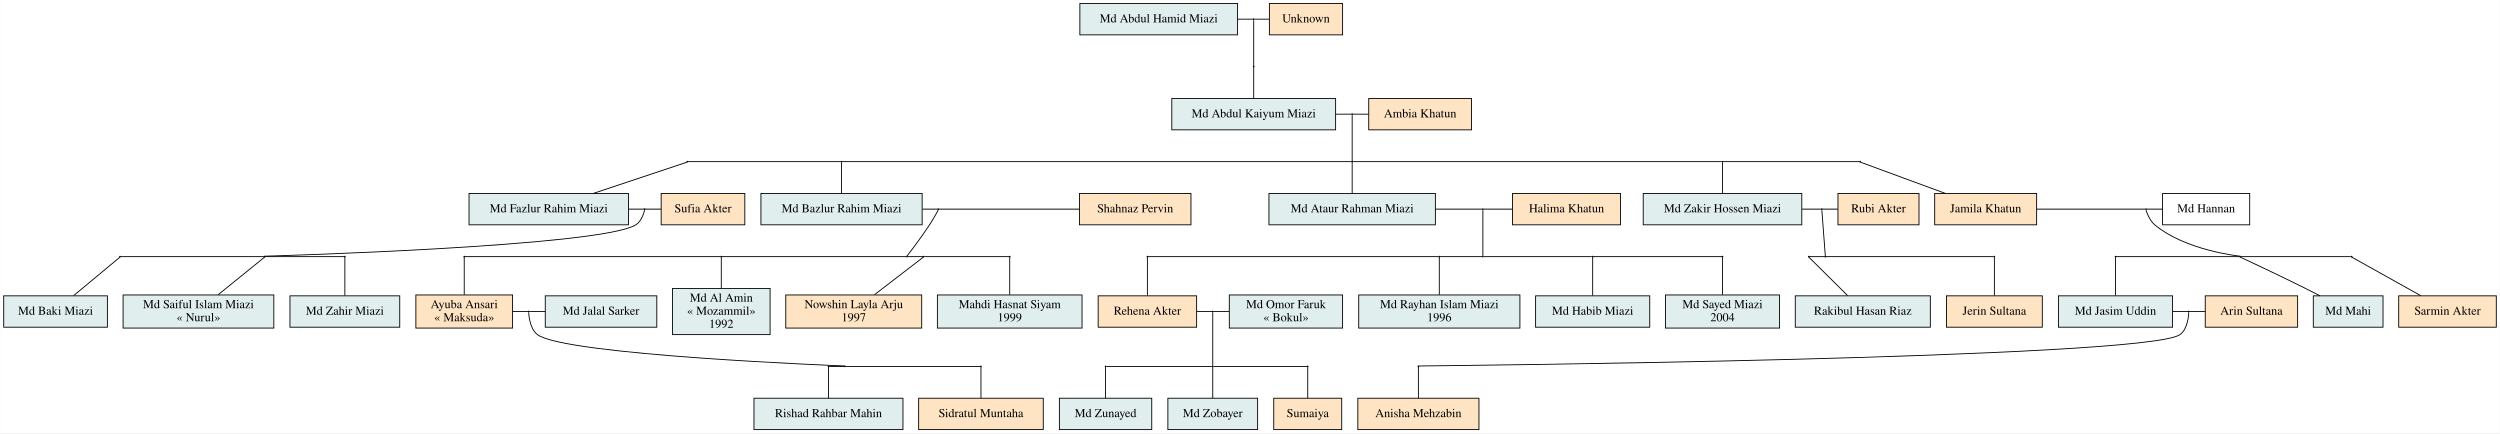
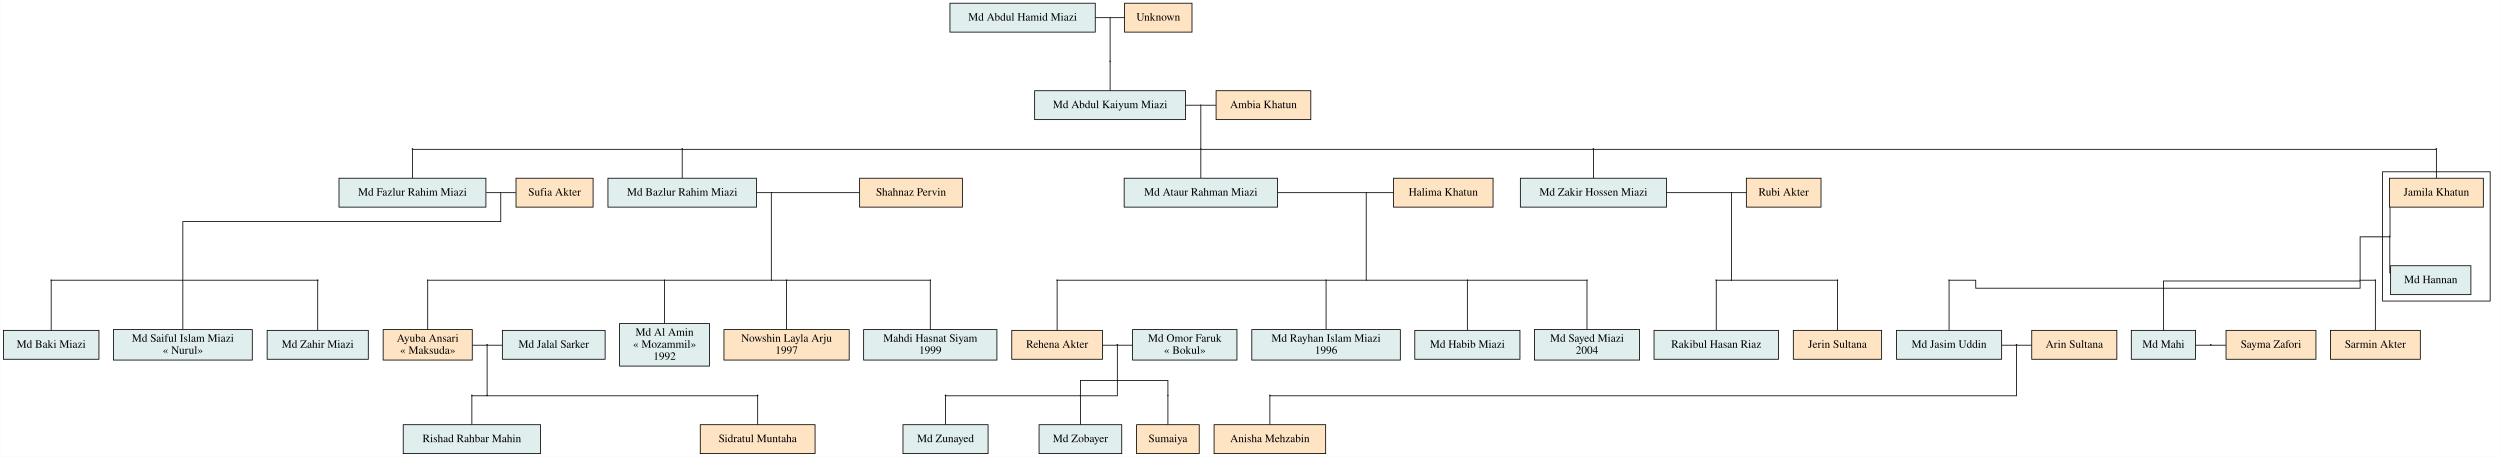
- <svg xmlns="http://www.w3.org/2000/svg" width="2869pt" height="497pt" viewBox="0.00 0.00 2868.50 497.00">
-   <g id="graph0" class="graph" transform="scale(1 1) rotate(0) translate(4 493)">
-     <polygon fill="white" stroke="transparent" points="-4,4 -4,-493 2864.5,-493 2864.5,4 -4,4" />
+ <svg xmlns="http://www.w3.org/2000/svg" width="3114pt" height="569pt" viewBox="0.00 0.00 3113.50 569.00">
+   <g id="graph0" class="graph" transform="scale(1 1) rotate(0) translate(4 565)">
+     <polygon fill="white" stroke="transparent" points="-4,4 -4,-565 3109.5,-565 3109.5,4 -4,4" />
+     <g id="clust6" class="cluster">
+       <polygon fill="none" stroke="black" points="2963.5,-190 2963.5,-351 3097.5,-351 3097.5,-190 2963.5,-190" />
+     </g>
    <g id="node1" class="node">
-       <polygon fill="#e0eeee" stroke="black" points="1416,-489 1235,-489 1235,-453 1416,-453 1416,-489" />
-       <text text-anchor="middle" x="1325.5" y="-467.3" font-family="Times,serif" font-size="14.00">Md Abdul Hamid Miazi</text>
+       <polygon fill="#e0eeee" stroke="black" points="1360,-561 1179,-561 1179,-525 1360,-525 1360,-561" />
+       <text text-anchor="middle" x="1269.5" y="-539.3" font-family="Times,serif" font-size="14.00">Md Abdul Hamid Miazi</text>
    </g>
    <g id="node40" class="node">
-       <ellipse fill="none" stroke="black" cx="1434.5" cy="-471" rx="0.5" ry="0.5" />
+       <ellipse fill="none" stroke="black" cx="1378.5" cy="-543" rx="0.5" ry="0.5" />
    </g>
    <g id="edge1" class="edge">
-       <path fill="none" stroke="black" d="M1416.19,-471C1422.1,-471 1428.02,-471 1433.93,-471" />
+       <path fill="none" stroke="black" d="M1360.01,-543C1368.97,-543 1375.58,-543 1377.74,-543" />
    </g>
    <g id="node2" class="node">
-       <polygon fill="bisque" stroke="black" points="1536.5,-489 1452.5,-489 1452.5,-453 1536.5,-453 1536.5,-489" />
-       <text text-anchor="middle" x="1494.5" y="-467.3" font-family="Times,serif" font-size="14.00">Unknown</text>
+       <polygon fill="bisque" stroke="black" points="1480.5,-561 1396.5,-561 1396.5,-525 1480.5,-525 1480.5,-561" />
+       <text text-anchor="middle" x="1438.5" y="-539.3" font-family="Times,serif" font-size="14.00">Unknown</text>
    </g>
    <g id="node3" class="node">
-       <polygon fill="#e0eeee" stroke="black" points="1528.5,-380 1340.5,-380 1340.5,-344 1528.5,-344 1528.5,-380" />
-       <text text-anchor="middle" x="1434.5" y="-358.3" font-family="Times,serif" font-size="14.00">Md Abdul Kaiyum Miazi</text>
+       <polygon fill="#e0eeee" stroke="black" points="1472.5,-452 1284.5,-452 1284.5,-416 1472.5,-416 1472.5,-452" />
+       <text text-anchor="middle" x="1378.5" y="-430.3" font-family="Times,serif" font-size="14.00">Md Abdul Kaiyum Miazi</text>
    </g>
    <g id="node42" class="node">
-       <ellipse fill="none" stroke="black" cx="1547.5" cy="-362" rx="0.5" ry="0.5" />
+       <ellipse fill="none" stroke="black" cx="1491.5" cy="-434" rx="0.5" ry="0.5" />
    </g>
    <g id="edge5" class="edge">
-       <path fill="none" stroke="black" d="M1528.52,-362C1534.65,-362 1540.78,-362 1546.91,-362" />
+       <path fill="none" stroke="black" d="M1472.59,-434C1481.76,-434 1488.51,-434 1490.72,-434" />
    </g>
    <g id="node4" class="node">
-       <polygon fill="bisque" stroke="black" points="1684.5,-380 1566.5,-380 1566.5,-344 1684.5,-344 1684.5,-380" />
-       <text text-anchor="middle" x="1625.5" y="-358.3" font-family="Times,serif" font-size="14.00">Ambia Khatun</text>
+       <polygon fill="bisque" stroke="black" points="1628.5,-452 1510.5,-452 1510.5,-416 1628.5,-416 1628.5,-452" />
+       <text text-anchor="middle" x="1569.5" y="-430.3" font-family="Times,serif" font-size="14.00">Ambia Khatun</text>
    </g>
    <g id="node5" class="node">
-       <polygon fill="#e0eeee" stroke="black" points="717,-271 534,-271 534,-235 717,-235 717,-271" />
-       <text text-anchor="middle" x="625.5" y="-249.3" font-family="Times,serif" font-size="14.00">Md Fazlur Rahim Miazi</text>
-     </g>
-     <g id="node48" class="node">
-       <ellipse fill="none" stroke="black" cx="735.5" cy="-253" rx="0.5" ry="0.5" />
+       <polygon fill="#e0eeee" stroke="black" points="601,-343 418,-343 418,-307 601,-307 601,-343" />
+       <text text-anchor="middle" x="509.5" y="-321.3" font-family="Times,serif" font-size="14.00">Md Fazlur Rahim Miazi</text>
+     </g>
+     <g id="node49" class="node">
+       <ellipse fill="none" stroke="black" cx="619.5" cy="-325" rx="0.5" ry="0.5" />
    </g>
    <g id="edge17" class="edge">
-       <path fill="none" stroke="black" d="M717.02,-253C722.99,-253 728.96,-253 734.92,-253" />
+       <path fill="none" stroke="black" d="M601.34,-325C610.15,-325 616.63,-325 618.75,-325" />
    </g>
    <g id="node6" class="node">
-       <polygon fill="#e0eeee" stroke="black" points="1054,-271 869,-271 869,-235 1054,-235 1054,-271" />
-       <text text-anchor="middle" x="961.5" y="-249.3" font-family="Times,serif" font-size="14.00">Md Bazlur Rahim Miazi</text>
-     </g>
-     <g id="node49" class="node">
-       <ellipse fill="none" stroke="black" cx="1072.5" cy="-253" rx="0.5" ry="0.5" />
+       <polygon fill="#e0eeee" stroke="black" points="938,-343 753,-343 753,-307 938,-307 938,-343" />
+       <text text-anchor="middle" x="845.5" y="-321.3" font-family="Times,serif" font-size="14.00">Md Bazlur Rahim Miazi</text>
+     </g>
+     <g id="node50" class="node">
+       <ellipse fill="none" stroke="black" cx="956.5" cy="-325" rx="0.5" ry="0.5" />
    </g>
    <g id="edge20" class="edge">
-       <path fill="none" stroke="black" d="M1054.29,-253C1060.17,-253 1066.05,-253 1071.93,-253" />
+       <path fill="none" stroke="black" d="M938.17,-325C947.07,-325 953.61,-325 955.75,-325" />
    </g>
    <g id="node7" class="node">
-       <polygon fill="#e0eeee" stroke="black" points="1643,-271 1452,-271 1452,-235 1643,-235 1643,-271" />
-       <text text-anchor="middle" x="1547.5" y="-249.3" font-family="Times,serif" font-size="14.00">Md Ataur Rahman Miazi</text>
-     </g>
-     <g id="node50" class="node">
-       <ellipse fill="none" stroke="black" cx="1697.5" cy="-253" rx="0.5" ry="0.5" />
+       <polygon fill="#e0eeee" stroke="black" points="1587,-343 1396,-343 1396,-307 1587,-307 1587,-343" />
+       <text text-anchor="middle" x="1491.5" y="-321.3" font-family="Times,serif" font-size="14.00">Md Ataur Rahman Miazi</text>
+     </g>
+     <g id="node51" class="node">
+       <ellipse fill="none" stroke="black" cx="1697.5" cy="-325" rx="0.5" ry="0.5" />
    </g>
    <g id="edge23" class="edge">
-       <path fill="none" stroke="black" d="M1643.01,-253C1660.89,-253 1678.77,-253 1696.65,-253" />
+       <path fill="none" stroke="black" d="M1587.26,-325C1637.7,-325 1690.46,-325 1696.85,-325" />
    </g>
    <g id="node8" class="node">
-       <polygon fill="#e0eeee" stroke="black" points="2063.5,-271 1881.5,-271 1881.5,-235 2063.5,-235 2063.5,-271" />
-       <text text-anchor="middle" x="1972.5" y="-249.3" font-family="Times,serif" font-size="14.00">Md Zakir Hossen Miazi</text>
-     </g>
-     <g id="node51" class="node">
-       <ellipse fill="none" stroke="black" cx="2086.5" cy="-253" rx="0.5" ry="0.5" />
+       <polygon fill="#e0eeee" stroke="black" points="2071.5,-343 1889.5,-343 1889.5,-307 2071.5,-307 2071.5,-343" />
+       <text text-anchor="middle" x="1980.5" y="-321.3" font-family="Times,serif" font-size="14.00">Md Zakir Hossen Miazi</text>
+     </g>
+     <g id="node52" class="node">
+       <ellipse fill="none" stroke="black" cx="2152.5" cy="-325" rx="0.5" ry="0.5" />
    </g>
    <g id="edge26" class="edge">
-       <path fill="none" stroke="black" d="M2063.79,-253C2071.12,-253 2078.46,-253 2085.79,-253" />
+       <path fill="none" stroke="black" d="M2071.54,-325C2109.57,-325 2146.29,-325 2151.79,-325" />
    </g>
    <g id="node9" class="node">
-       <polygon fill="bisque" stroke="black" points="2333,-271 2216,-271 2216,-235 2333,-235 2333,-271" />
-       <text text-anchor="middle" x="2274.5" y="-249.3" font-family="Times,serif" font-size="14.00">Jamila Khatun</text>
-     </g>
-     <g id="node52" class="node">
-       <ellipse fill="none" stroke="black" cx="2458.5" cy="-253" rx="0.5" ry="0.5" />
-     </g>
-     <g id="edge29" class="edge">
-       <path fill="none" stroke="black" d="M2333.08,-253C2374.56,-253 2416.04,-253 2457.52,-253" />
+       <polygon fill="bisque" stroke="black" points="734.5,-343 638.5,-343 638.5,-307 734.5,-307 734.5,-343" />
+       <text text-anchor="middle" x="686.5" y="-321.3" font-family="Times,serif" font-size="14.00">Sufia Akter</text>
    </g>
    <g id="node10" class="node">
-       <polygon fill="bisque" stroke="black" points="850.5,-271 754.5,-271 754.5,-235 850.5,-235 850.5,-271" />
-       <text text-anchor="middle" x="802.5" y="-249.3" font-family="Times,serif" font-size="14.00">Sufia Akter</text>
-     </g>
-     <g id="node11" class="node">
      <polygon fill="#e0eeee" stroke="black" points="119,-153.5 0,-153.5 0,-117.5 119,-117.5 119,-153.5" />
      <text text-anchor="middle" x="59.5" y="-131.8" font-family="Times,serif" font-size="14.00">Md Baki Miazi</text>
    </g>
-     <g id="node12" class="node">
+     <g id="node11" class="node">
      <polygon fill="#e0eeee" stroke="black" points="310,-154.5 137,-154.5 137,-116.5 310,-116.5 310,-154.5" />
      <text text-anchor="middle" x="223.5" y="-139.3" font-family="Times,serif" font-size="14.00">Md Saiful Islam Miazi</text>
      <text text-anchor="middle" x="223.5" y="-124.3" font-family="Times,serif" font-size="14.00">« Nurul»</text>
    </g>
-     <g id="node13" class="node">
+     <g id="node12" class="node">
      <polygon fill="#e0eeee" stroke="black" points="454.5,-153.5 328.5,-153.5 328.5,-117.5 454.5,-117.5 454.5,-153.5" />
      <text text-anchor="middle" x="391.5" y="-131.8" font-family="Times,serif" font-size="14.00">Md Zahir Miazi</text>
    </g>
-     <g id="node15" class="node">
+     <g id="node14" class="node">
      <polygon fill="bisque" stroke="black" points="584,-154.5 473,-154.5 473,-116.5 584,-116.5 584,-154.5" />
      <text text-anchor="middle" x="528.5" y="-139.3" font-family="Times,serif" font-size="14.00">Ayuba Ansari</text>
      <text text-anchor="middle" x="528.5" y="-124.3" font-family="Times,serif" font-size="14.00">« Maksuda»</text>
    </g>
-     <g id="node14" class="node">
-       <polygon fill="bisque" stroke="black" points="1362.5,-271 1234.5,-271 1234.5,-235 1362.5,-235 1362.5,-271" />
-       <text text-anchor="middle" x="1298.5" y="-249.3" font-family="Times,serif" font-size="14.00">Shahnaz Pervin</text>
-     </g>
-     <g id="node72" class="node">
+     <g id="node13" class="node">
+       <polygon fill="bisque" stroke="black" points="1194.5,-343 1066.5,-343 1066.5,-307 1194.5,-307 1194.5,-343" />
+       <text text-anchor="middle" x="1130.5" y="-321.3" font-family="Times,serif" font-size="14.00">Shahnaz Pervin</text>
+     </g>
+     <g id="node73" class="node">
      <ellipse fill="none" stroke="black" cx="602.5" cy="-135.5" rx="0.5" ry="0.5" />
    </g>
-     <g id="edge73" class="edge">
-       <path fill="none" stroke="black" d="M584,-135.5C589.97,-135.5 595.95,-135.5 601.92,-135.5" />
-     </g>
-     <g id="node16" class="node">
+     <g id="edge72" class="edge">
+       <path fill="none" stroke="black" d="M584.21,-135C594.06,-135 601.52,-135 602.41,-135" />
+     </g>
+     <g id="node15" class="node">
      <polygon fill="#e0eeee" stroke="black" points="879.5,-162 767.5,-162 767.5,-109 879.5,-109 879.5,-162" />
      <text text-anchor="middle" x="823.5" y="-146.8" font-family="Times,serif" font-size="14.00">Md Al Amin</text>
      <text text-anchor="middle" x="823.5" y="-131.8" font-family="Times,serif" font-size="14.00">« Mozammil»</text>
      <text text-anchor="middle" x="823.5" y="-116.8" font-family="Times,serif" font-size="14.00">1992</text>
    </g>
-     <g id="node17" class="node">
+     <g id="node16" class="node">
      <polygon fill="bisque" stroke="black" points="1053.5,-154.5 897.5,-154.5 897.5,-116.5 1053.5,-116.5 1053.5,-154.5" />
      <text text-anchor="middle" x="975.5" y="-139.3" font-family="Times,serif" font-size="14.00">Nowshin Layla Arju</text>
      <text text-anchor="middle" x="975.5" y="-124.3" font-family="Times,serif" font-size="14.00">1997</text>
    </g>
-     <g id="node18" class="node">
+     <g id="node17" class="node">
      <polygon fill="#e0eeee" stroke="black" points="1237.5,-154.5 1071.5,-154.5 1071.5,-116.5 1237.5,-116.5 1237.5,-154.5" />
      <text text-anchor="middle" x="1154.5" y="-139.3" font-family="Times,serif" font-size="14.00">Mahdi Hasnat Siyam</text>
      <text text-anchor="middle" x="1154.5" y="-124.3" font-family="Times,serif" font-size="14.00">1999</text>
    </g>
-     <g id="node23" class="node">
+     <g id="node22" class="node">
      <polygon fill="bisque" stroke="black" points="1369,-153.5 1256,-153.5 1256,-117.5 1369,-117.5 1369,-153.5" />
      <text text-anchor="middle" x="1312.5" y="-131.8" font-family="Times,serif" font-size="14.00">Rehena Akter</text>
    </g>
-     <g id="node19" class="node">
+     <g id="node18" class="node">
      <polygon fill="#e0eeee" stroke="black" points="749.5,-153.5 621.5,-153.5 621.5,-117.5 749.5,-117.5 749.5,-153.5" />
      <text text-anchor="middle" x="685.5" y="-131.8" font-family="Times,serif" font-size="14.00">Md Jalal Sarker</text>
    </g>
+     <g id="node19" class="node">
+       <polygon fill="#e0eeee" stroke="black" points="669,-36 498,-36 498,0 669,0 669,-36" />
+       <text text-anchor="middle" x="583.5" y="-14.3" font-family="Times,serif" font-size="14.00">Rishad Rahbar Mahin</text>
+     </g>
    <g id="node20" class="node">
-       <polygon fill="#e0eeee" stroke="black" points="1032,-36 861,-36 861,0 1032,0 1032,-36" />
-       <text text-anchor="middle" x="946.5" y="-14.3" font-family="Times,serif" font-size="14.00">Rishad Rahbar Mahin</text>
+       <polygon fill="bisque" stroke="black" points="1011,-36 868,-36 868,0 1011,0 1011,-36" />
+       <text text-anchor="middle" x="939.5" y="-14.3" font-family="Times,serif" font-size="14.00">Sidratul Muntaha</text>
+     </g>
+     <g id="node27" class="node">
+       <polygon fill="#e0eeee" stroke="black" points="1226.5,-36 1120.5,-36 1120.5,0 1226.5,0 1226.5,-36" />
+       <text text-anchor="middle" x="1173.5" y="-14.3" font-family="Times,serif" font-size="14.00">Md Zunayed</text>
    </g>
    <g id="node21" class="node">
-       <polygon fill="bisque" stroke="black" points="1193,-36 1050,-36 1050,0 1193,0 1193,-36" />
-       <text text-anchor="middle" x="1121.5" y="-14.3" font-family="Times,serif" font-size="14.00">Sidratul Muntaha</text>
-     </g>
-     <g id="node28" class="node">
-       <polygon fill="#e0eeee" stroke="black" points="1317.5,-36 1211.5,-36 1211.5,0 1317.5,0 1317.5,-36" />
-       <text text-anchor="middle" x="1264.5" y="-14.3" font-family="Times,serif" font-size="14.00">Md Zunayed</text>
-     </g>
-     <g id="node22" class="node">
-       <polygon fill="bisque" stroke="black" points="1855.5,-271 1731.5,-271 1731.5,-235 1855.5,-235 1855.5,-271" />
-       <text text-anchor="middle" x="1793.5" y="-249.3" font-family="Times,serif" font-size="14.00">Halima Khatun</text>
-     </g>
-     <g id="node73" class="node">
+       <polygon fill="bisque" stroke="black" points="1855.5,-343 1731.5,-343 1731.5,-307 1855.5,-307 1855.5,-343" />
+       <text text-anchor="middle" x="1793.5" y="-321.3" font-family="Times,serif" font-size="14.00">Halima Khatun</text>
+     </g>
+     <g id="node74" class="node">
      <ellipse fill="none" stroke="black" cx="1387.5" cy="-135.5" rx="0.5" ry="0.5" />
    </g>
-     <g id="edge79" class="edge">
-       <path fill="none" stroke="black" d="M1369.04,-135.5C1375,-135.5 1380.96,-135.5 1386.92,-135.5" />
-     </g>
-     <g id="node24" class="node">
+     <g id="edge78" class="edge">
+       <path fill="none" stroke="black" d="M1369.34,-135C1379.15,-135 1386.53,-135 1387.41,-135" />
+     </g>
+     <g id="node23" class="node">
      <polygon fill="#e0eeee" stroke="black" points="1740,-154.5 1555,-154.5 1555,-116.5 1740,-116.5 1740,-154.5" />
      <text text-anchor="middle" x="1647.5" y="-139.3" font-family="Times,serif" font-size="14.00">Md Rayhan Islam Miazi</text>
      <text text-anchor="middle" x="1647.5" y="-124.3" font-family="Times,serif" font-size="14.00">1996</text>
    </g>
-     <g id="node25" class="node">
+     <g id="node24" class="node">
      <polygon fill="#e0eeee" stroke="black" points="1889,-153.5 1758,-153.5 1758,-117.5 1889,-117.5 1889,-153.5" />
      <text text-anchor="middle" x="1823.5" y="-131.8" font-family="Times,serif" font-size="14.00">Md Habib Miazi</text>
    </g>
-     <g id="node26" class="node">
+     <g id="node25" class="node">
      <polygon fill="#e0eeee" stroke="black" points="2038,-154.5 1907,-154.5 1907,-116.5 2038,-116.5 2038,-154.5" />
      <text text-anchor="middle" x="1972.5" y="-139.3" font-family="Times,serif" font-size="14.00">Md Sayed Miazi</text>
      <text text-anchor="middle" x="1972.5" y="-124.3" font-family="Times,serif" font-size="14.00">2004</text>
    </g>
-     <g id="node32" class="node">
+     <g id="node31" class="node">
      <polygon fill="#e0eeee" stroke="black" points="2211,-153.5 2056,-153.5 2056,-117.5 2211,-117.5 2211,-153.5" />
      <text text-anchor="middle" x="2133.5" y="-131.8" font-family="Times,serif" font-size="14.00">Rakibul Hasan Riaz</text>
    </g>
-     <g id="node27" class="node">
+     <g id="node26" class="node">
      <polygon fill="#e0eeee" stroke="black" points="1536.5,-154.5 1406.5,-154.5 1406.5,-116.5 1536.5,-116.5 1536.5,-154.5" />
      <text text-anchor="middle" x="1471.5" y="-139.3" font-family="Times,serif" font-size="14.00">Md Omor Faruk</text>
      <text text-anchor="middle" x="1471.5" y="-124.3" font-family="Times,serif" font-size="14.00">« Bokul»</text>
    </g>
+     <g id="node28" class="node">
+       <polygon fill="#e0eeee" stroke="black" points="1393,-36 1290,-36 1290,0 1393,0 1393,-36" />
+       <text text-anchor="middle" x="1341.5" y="-14.3" font-family="Times,serif" font-size="14.00">Md Zobayer</text>
+     </g>
    <g id="node29" class="node">
-       <polygon fill="#e0eeee" stroke="black" points="1439,-36 1336,-36 1336,0 1439,0 1439,-36" />
-       <text text-anchor="middle" x="1387.5" y="-14.3" font-family="Times,serif" font-size="14.00">Md Zobayer</text>
+       <polygon fill="bisque" stroke="black" points="1489.5,-36 1411.5,-36 1411.5,0 1489.5,0 1489.5,-36" />
+       <text text-anchor="middle" x="1450.5" y="-14.3" font-family="Times,serif" font-size="14.00">Sumaiya</text>
+     </g>
+     <g id="node38" class="node">
+       <polygon fill="bisque" stroke="black" points="1647,-36 1508,-36 1508,0 1647,0 1647,-36" />
+       <text text-anchor="middle" x="1577.5" y="-14.3" font-family="Times,serif" font-size="14.00">Anisha Mehzabin</text>
    </g>
    <g id="node30" class="node">
-       <polygon fill="bisque" stroke="black" points="1535.5,-36 1457.5,-36 1457.5,0 1535.5,0 1535.5,-36" />
-       <text text-anchor="middle" x="1496.5" y="-14.3" font-family="Times,serif" font-size="14.00">Sumaiya</text>
-     </g>
-     <g id="node39" class="node">
-       <polygon fill="bisque" stroke="black" points="1693,-36 1554,-36 1554,0 1693,0 1693,-36" />
-       <text text-anchor="middle" x="1623.5" y="-14.3" font-family="Times,serif" font-size="14.00">Anisha Mehzabin</text>
-     </g>
-     <g id="node31" class="node">
-       <polygon fill="bisque" stroke="black" points="2198,-271 2105,-271 2105,-235 2198,-235 2198,-271" />
-       <text text-anchor="middle" x="2151.5" y="-249.3" font-family="Times,serif" font-size="14.00">Rubi Akter</text>
-     </g>
-     <g id="node33" class="node">
+       <polygon fill="bisque" stroke="black" points="2264,-343 2171,-343 2171,-307 2264,-307 2264,-343" />
+       <text text-anchor="middle" x="2217.5" y="-321.3" font-family="Times,serif" font-size="14.00">Rubi Akter</text>
+     </g>
+     <g id="node32" class="node">
      <polygon fill="bisque" stroke="black" points="2339.5,-153.5 2229.5,-153.5 2229.5,-117.5 2339.5,-117.5 2339.5,-153.5" />
      <text text-anchor="middle" x="2284.5" y="-131.8" font-family="Times,serif" font-size="14.00">Jerin Sultana</text>
    </g>
-     <g id="node35" class="node">
+     <g id="node34" class="node">
      <polygon fill="#e0eeee" stroke="black" points="2489,-153.5 2358,-153.5 2358,-117.5 2489,-117.5 2489,-153.5" />
      <text text-anchor="middle" x="2423.5" y="-131.8" font-family="Times,serif" font-size="14.00">Md Jasim Uddin</text>
    </g>
-     <g id="node34" class="node">
-       <polygon fill="white" stroke="black" points="2577.5,-271 2477.5,-271 2477.5,-235 2577.5,-235 2577.5,-271" />
-       <text text-anchor="middle" x="2527.5" y="-249.3" font-family="Times,serif" font-size="14.00">Md Hannan</text>
-     </g>
-     <g id="node74" class="node">
+     <g id="node33" class="node">
+       <polygon fill="#e0eeee" stroke="black" points="3073.5,-234 2973.5,-234 2973.5,-198 3073.5,-198 3073.5,-234" />
+       <text text-anchor="middle" x="3023.5" y="-212.3" font-family="Times,serif" font-size="14.00">Md Hannan</text>
+     </g>
+     <g id="node75" class="node">
      <ellipse fill="none" stroke="black" cx="2507.5" cy="-135.5" rx="0.5" ry="0.5" />
    </g>
-     <g id="edge87" class="edge">
-       <path fill="none" stroke="black" d="M2489.12,-135.5C2495.06,-135.5 2500.99,-135.5 2506.93,-135.5" />
-     </g>
-     <g id="node36" class="node">
+     <g id="edge86" class="edge">
+       <path fill="none" stroke="black" d="M2489.27,-135C2499.24,-135 2506.54,-135 2507.41,-135" />
+     </g>
+     <g id="node35" class="node">
      <polygon fill="#e0eeee" stroke="black" points="2730.5,-153.5 2650.5,-153.5 2650.5,-117.5 2730.5,-117.5 2730.5,-153.5" />
      <text text-anchor="middle" x="2690.5" y="-131.8" font-family="Times,serif" font-size="14.00">Md Mahi</text>
    </g>
+     <g id="node76" class="node">
+       <ellipse fill="none" stroke="black" cx="2749.5" cy="-135.5" rx="0.5" ry="0.5" />
+     </g>
+     <g id="edge89" class="edge">
+       <path fill="none" stroke="black" d="M2730.51,-135C2740.37,-135 2748.43,-135 2749.4,-135" />
+     </g>
+     <g id="node36" class="node">
+       <polygon fill="bisque" stroke="black" points="3010.5,-153.5 2898.5,-153.5 2898.5,-117.5 3010.5,-117.5 3010.5,-153.5" />
+       <text text-anchor="middle" x="2954.5" y="-131.8" font-family="Times,serif" font-size="14.00">Sarmin Akter</text>
+     </g>
    <g id="node37" class="node">
-       <polygon fill="bisque" stroke="black" points="2860.5,-153.5 2748.5,-153.5 2748.5,-117.5 2860.5,-117.5 2860.5,-153.5" />
-       <text text-anchor="middle" x="2804.5" y="-131.8" font-family="Times,serif" font-size="14.00">Sarmin Akter</text>
-     </g>
-     <g id="node38" class="node">
      <polygon fill="bisque" stroke="black" points="2632.5,-153.5 2526.5,-153.5 2526.5,-117.5 2632.5,-117.5 2632.5,-153.5" />
      <text text-anchor="middle" x="2579.5" y="-131.8" font-family="Times,serif" font-size="14.00">Arin Sultana</text>
    </g>
+     <g id="node39" class="node">
+       <polygon fill="bisque" stroke="black" points="2880.5,-153.5 2768.5,-153.5 2768.5,-117.5 2880.5,-117.5 2880.5,-153.5" />
+       <text text-anchor="middle" x="2824.5" y="-131.8" font-family="Times,serif" font-size="14.00">Sayma Zafori</text>
+     </g>
    <g id="edge2" class="edge">
-       <path fill="none" stroke="black" d="M1435.44,-471C1440.97,-471 1446.51,-471 1452.05,-471" />
+       <path fill="none" stroke="black" d="M1379.17,-543C1381.29,-543 1388.13,-543 1396.46,-543" />
    </g>
    <g id="node41" class="node">
-       <ellipse fill="none" stroke="black" cx="1434.5" cy="-416.5" rx="0.5" ry="0.5" />
+       <ellipse fill="none" stroke="black" cx="1378.5" cy="-488.5" rx="0.5" ry="0.5" />
    </g>
    <g id="edge3" class="edge">
-       <path fill="none" stroke="black" d="M1434.5,-469.85C1434.5,-466.84 1434.5,-420.06 1434.5,-417.14" />
+       <path fill="none" stroke="black" d="M1378.5,-542.39C1378.5,-536.77 1378.5,-494.32 1378.5,-489.04" />
    </g>
    <g id="edge4" class="edge">
-       <path fill="none" stroke="black" d="M1434.5,-415.85C1434.5,-413.95 1434.5,-394.74 1434.5,-380.02" />
+       <path fill="none" stroke="black" d="M1378.5,-487.89C1378.5,-484.38 1378.5,-466.48 1378.5,-452.26" />
    </g>
    <g id="edge6" class="edge">
-       <path fill="none" stroke="black" d="M1548.11,-362C1554.16,-362 1560.2,-362 1566.25,-362" />
+       <path fill="none" stroke="black" d="M1492.38,-434C1494.72,-434 1501.55,-434 1510.23,-434" />
    </g>
    <g id="node45" class="node">
-       <ellipse fill="none" stroke="black" cx="1547.5" cy="-307.5" rx="0.5" ry="0.5" />
+       <ellipse fill="none" stroke="black" cx="1491.5" cy="-379.5" rx="0.5" ry="0.5" />
    </g>
    <g id="edge11" class="edge">
-       <path fill="none" stroke="black" d="M1547.5,-360.85C1547.5,-357.84 1547.5,-311.06 1547.5,-308.14" />
+       <path fill="none" stroke="black" d="M1491.5,-433.39C1491.5,-427.77 1491.5,-385.32 1491.5,-380.04" />
    </g>
    <g id="node43" class="node">
-       <ellipse fill="none" stroke="black" cx="784.5" cy="-307.5" rx="0.5" ry="0.5" />
+       <ellipse fill="none" stroke="black" cx="509.5" cy="-379.5" rx="0.5" ry="0.5" />
    </g>
    <g id="edge12" class="edge">
-       <path fill="none" stroke="black" d="M784.38,-306.96C781.42,-305.97 721.97,-286.16 676.65,-271.05" />
+       <path fill="none" stroke="black" d="M509.5,-378.89C509.5,-375.38 509.5,-357.48 509.5,-343.26" />
    </g>
    <g id="node44" class="node">
-       <ellipse fill="none" stroke="black" cx="961.5" cy="-307.5" rx="0.5" ry="0.5" />
+       <ellipse fill="none" stroke="black" cx="845.5" cy="-379.5" rx="0.5" ry="0.5" />
    </g>
    <g id="edge7" class="edge">
-       <path fill="none" stroke="black" d="M785.19,-307.5C843.73,-307.5 902.27,-307.5 960.81,-307.5" />
+       <path fill="none" stroke="black" d="M509.56,-379C514.69,-379 840.35,-379 845.44,-379" />
    </g>
    <g id="edge13" class="edge">
-       <path fill="none" stroke="black" d="M961.5,-306.85C961.5,-304.95 961.5,-285.74 961.5,-271.02" />
+       <path fill="none" stroke="black" d="M845.5,-378.89C845.5,-375.38 845.5,-357.48 845.5,-343.26" />
    </g>
    <g id="edge8" class="edge">
-       <path fill="none" stroke="black" d="M962.07,-307.5C1157.02,-307.5 1351.98,-307.5 1546.93,-307.5" />
+       <path fill="none" stroke="black" d="M845.62,-379C855.48,-379 1481.6,-379 1491.38,-379" />
    </g>
    <g id="edge14" class="edge">
-       <path fill="none" stroke="black" d="M1547.5,-306.85C1547.5,-304.95 1547.5,-285.74 1547.5,-271.02" />
+       <path fill="none" stroke="black" d="M1491.5,-378.89C1491.5,-375.38 1491.5,-357.48 1491.5,-343.26" />
    </g>
    <g id="node46" class="node">
-       <ellipse fill="none" stroke="black" cx="1972.5" cy="-307.5" rx="0.5" ry="0.5" />
+       <ellipse fill="none" stroke="black" cx="1980.5" cy="-379.5" rx="0.5" ry="0.5" />
    </g>
    <g id="edge9" class="edge">
-       <path fill="none" stroke="black" d="M1548.33,-307.5C1689.44,-307.5 1830.56,-307.5 1971.67,-307.5" />
+       <path fill="none" stroke="black" d="M1491.59,-379C1499.05,-379 1973.01,-379 1980.41,-379" />
    </g>
    <g id="edge15" class="edge">
-       <path fill="none" stroke="black" d="M1972.5,-306.85C1972.5,-304.95 1972.5,-285.74 1972.5,-271.02" />
+       <path fill="none" stroke="black" d="M1980.5,-378.89C1980.5,-375.38 1980.5,-357.48 1980.5,-343.26" />
    </g>
    <g id="node47" class="node">
-       <ellipse fill="none" stroke="black" cx="2130.5" cy="-307.5" rx="0.5" ry="0.5" />
+       <ellipse fill="none" stroke="black" cx="3030.5" cy="-379.5" rx="0.5" ry="0.5" />
    </g>
    <g id="edge10" class="edge">
-       <path fill="none" stroke="black" d="M1973.12,-307.5C2025.37,-307.5 2077.63,-307.5 2129.89,-307.5" />
+       <path fill="none" stroke="black" d="M1980.55,-379C1988.66,-379 3022.38,-379 3030.45,-379" />
+     </g>
+     <g id="node48" class="node">
+       <polygon fill="bisque" stroke="black" points="3089,-343 2972,-343 2972,-307 3089,-307 3089,-343" />
+       <text text-anchor="middle" x="3030.5" y="-321.3" font-family="Times,serif" font-size="14.00">Jamila Khatun</text>
    </g>
    <g id="edge16" class="edge">
-       <path fill="none" stroke="black" d="M2130.6,-306.96C2133.29,-305.97 2187.14,-286.16 2228.18,-271.05" />
+       <path fill="none" stroke="black" d="M3030.5,-378.89C3030.5,-375.38 3030.5,-357.48 3030.5,-343.26" />
+     </g>
+     <g id="node53" class="node">
+       <ellipse fill="none" stroke="black" cx="2972.5" cy="-270.5" rx="0.5" ry="0.5" />
+     </g>
+     <g id="edge28" class="edge">
+       <path fill="none" stroke="black" d="M2972.75,-306.85C2972.75,-292.48 2972.75,-274.3 2972.75,-271.02" />
    </g>
    <g id="edge18" class="edge">
-       <path fill="none" stroke="black" d="M736.02,-253C742.17,-253 748.31,-253 754.46,-253" />
+       <path fill="none" stroke="black" d="M620.25,-325C622.5,-325 629.52,-325 638.21,-325" />
+     </g>
+     <g id="node58" class="node">
+       <ellipse fill="none" stroke="black" cx="223.5" cy="-216" rx="0.5" ry="0.5" />
+     </g>
+     <g id="edge52" class="edge">
+       <path fill="none" stroke="black" d="M619.5,-324.11C619.5,-318.57 619.5,-289 619.5,-289 619.5,-289 223.5,-289 223.5,-289 223.5,-289 223.5,-224.84 223.5,-216.82" />
+     </g>
+     <g id="edge21" class="edge">
+       <path fill="none" stroke="black" d="M957.28,-325C964.46,-325 1020.15,-325 1066.48,-325" />
+     </g>
+     <g id="node62" class="node">
+       <ellipse fill="none" stroke="black" cx="956.5" cy="-216" rx="0.5" ry="0.5" />
+     </g>
+     <g id="edge56" class="edge">
+       <path fill="none" stroke="black" d="M956.5,-324.3C956.5,-315.46 956.5,-225.09 956.5,-216.63" />
+     </g>
+     <g id="edge24" class="edge">
+       <path fill="none" stroke="black" d="M1698.11,-325C1701.15,-325 1715.07,-325 1731.37,-325" />
+     </g>
+     <g id="node67" class="node">
+       <ellipse fill="none" stroke="black" cx="1697.5" cy="-216" rx="0.5" ry="0.5" />
+     </g>
+     <g id="edge61" class="edge">
+       <path fill="none" stroke="black" d="M1697.5,-324.3C1697.5,-315.46 1697.5,-225.09 1697.5,-216.63" />
+     </g>
+     <g id="edge27" class="edge">
+       <path fill="none" stroke="black" d="M2153.23,-325C2155.43,-325 2162.4,-325 2170.97,-325" />
+     </g>
+     <g id="node71" class="node">
+       <ellipse fill="none" stroke="black" cx="2152.5" cy="-216" rx="0.5" ry="0.5" />
+     </g>
+     <g id="edge66" class="edge">
+       <path fill="none" stroke="black" d="M2152.5,-324.3C2152.5,-315.46 2152.5,-225.09 2152.5,-216.63" />
+     </g>
+     <g id="edge29" class="edge">
+       <path fill="none" stroke="black" d="M2972.5,-269.99C2972.5,-264.99 2972.5,-225 2972.5,-225 2972.5,-225 2972.81,-225 2973.39,-225" />
    </g>
    <g id="node54" class="node">
-       <ellipse fill="none" stroke="black" cx="299.5" cy="-198.5" rx="0.5" ry="0.5" />
-     </g>
-     <g id="edge49" class="edge">
-       <path fill="none" stroke="black" d="M735.47,-251.86C735.16,-250.49 732.46,-239.38 725.5,-235 685.61,-209.9 305.51,-199.17 299.57,-199" />
-     </g>
-     <g id="edge21" class="edge">
-       <path fill="none" stroke="black" d="M1073.38,-253C1127.02,-253 1180.67,-253 1234.31,-253" />
-     </g>
-     <g id="node58" class="node">
-       <ellipse fill="none" stroke="black" cx="1036.5" cy="-198.5" rx="0.5" ry="0.5" />
+       <ellipse fill="none" stroke="black" cx="2935.5" cy="-216" rx="0.5" ry="0.5" />
+     </g>
+     <g id="edge30" class="edge">
+       <path fill="none" stroke="black" d="M2972.39,-270C2970.22,-270 2935.5,-270 2935.5,-270 2935.5,-270 2935.5,-222.54 2935.5,-216.61" />
+     </g>
+     <g id="edge32" class="edge">
+       <path fill="none" stroke="black" d="M2935.46,-215C2931.69,-215 2690.5,-215 2690.5,-215 2690.5,-215 2690.5,-177 2690.5,-153.54" />
+     </g>
+     <g id="node56" class="node">
+       <ellipse fill="none" stroke="black" cx="2954.5" cy="-216" rx="0.5" ry="0.5" />
+     </g>
+     <g id="edge51" class="edge">
+       <path fill="none" stroke="black" d="M2936.32,-216C2939.5,-216 2951.03,-216 2953.87,-216" />
+     </g>
+     <g id="node55" class="node">
+       <ellipse fill="none" stroke="black" cx="2423.5" cy="-216" rx="0.5" ry="0.5" />
+     </g>
+     <g id="edge31" class="edge">
+       <path fill="none" stroke="black" d="M2423.5,-215.49C2423.5,-210.85 2423.5,-175.95 2423.5,-153.81" />
+     </g>
+     <g id="edge50" class="edge">
+       <path fill="none" stroke="black" d="M2424.32,-216C2429.44,-216 2456.75,-216 2456.75,-216 2456.75,-216 2456.75,-206 2456.75,-206 2456.75,-206 2935.5,-206 2935.5,-206 2935.5,-206 2935.5,-212.6 2935.5,-215.08" />
+     </g>
+     <g id="edge33" class="edge">
+       <path fill="none" stroke="black" d="M2954.5,-215.49C2954.5,-210.85 2954.5,-175.95 2954.5,-153.81" />
+     </g>
+     <g id="node57" class="node">
+       <ellipse fill="none" stroke="black" cx="59.5" cy="-216" rx="0.5" ry="0.5" />
    </g>
    <g id="edge53" class="edge">
-       <path fill="none" stroke="black" d="M1072.44,-251.89C1071.85,-250.8 1066.99,-241.88 1062.5,-235 1052.04,-218.99 1037.45,-200.21 1036.54,-199.06" />
-     </g>
-     <g id="edge24" class="edge">
-       <path fill="none" stroke="black" d="M1698.25,-253C1709.29,-253 1720.33,-253 1731.36,-253" />
+       <path fill="none" stroke="black" d="M59.5,-215.49C59.5,-210.85 59.5,-175.95 59.5,-153.81" />
+     </g>
+     <g id="edge34" class="edge">
+       <path fill="none" stroke="black" d="M60.23,-216C71.6,-216 211.88,-216 222.82,-216" />
+     </g>
+     <g id="edge54" class="edge">
+       <path fill="none" stroke="black" d="M223.5,-215.49C223.5,-210.91 223.5,-176.76 223.5,-154.58" />
+     </g>
+     <g id="node59" class="node">
+       <ellipse fill="none" stroke="black" cx="391.5" cy="-216" rx="0.5" ry="0.5" />
+     </g>
+     <g id="edge35" class="edge">
+       <path fill="none" stroke="black" d="M224.25,-216C235.9,-216 379.6,-216 390.81,-216" />
+     </g>
+     <g id="edge55" class="edge">
+       <path fill="none" stroke="black" d="M391.5,-215.49C391.5,-210.85 391.5,-175.95 391.5,-153.81" />
+     </g>
+     <g id="node60" class="node">
+       <ellipse fill="none" stroke="black" cx="528.5" cy="-216" rx="0.5" ry="0.5" />
+     </g>
+     <g id="edge57" class="edge">
+       <path fill="none" stroke="black" d="M528.5,-215.49C528.5,-210.91 528.5,-176.76 528.5,-154.58" />
+     </g>
+     <g id="node61" class="node">
+       <ellipse fill="none" stroke="black" cx="823.5" cy="-216" rx="0.5" ry="0.5" />
+     </g>
+     <g id="edge37" class="edge">
+       <path fill="none" stroke="black" d="M529.35,-216C546.11,-216 806.45,-216 822.71,-216" />
+     </g>
+     <g id="edge58" class="edge">
+       <path fill="none" stroke="black" d="M823.5,-215.49C823.5,-211.42 823.5,-183.98 823.5,-162.36" />
+     </g>
+     <g id="edge38" class="edge">
+       <path fill="none" stroke="black" d="M824.35,-216C835.15,-216 945.41,-216 955.73,-216" />
    </g>
    <g id="node63" class="node">
-       <ellipse fill="none" stroke="black" cx="1697.5" cy="-198.5" rx="0.5" ry="0.5" />
-     </g>
-     <g id="edge58" class="edge">
-       <path fill="none" stroke="black" d="M1697.5,-251.85C1697.5,-248.84 1697.5,-202.06 1697.5,-199.14" />
-     </g>
-     <g id="edge27" class="edge">
-       <path fill="none" stroke="black" d="M2087.01,-253C2092.97,-253 2098.93,-253 2104.89,-253" />
-     </g>
-     <g id="node67" class="node">
-       <ellipse fill="none" stroke="black" cx="2090.5" cy="-198.5" rx="0.5" ry="0.5" />
+       <ellipse fill="none" stroke="black" cx="975.5" cy="-216" rx="0.5" ry="0.5" />
+     </g>
+     <g id="edge39" class="edge">
+       <path fill="none" stroke="black" d="M957.32,-216C960.5,-216 972.03,-216 974.87,-216" />
+     </g>
+     <g id="edge59" class="edge">
+       <path fill="none" stroke="black" d="M975.5,-215.49C975.5,-210.91 975.5,-176.76 975.5,-154.58" />
+     </g>
+     <g id="node64" class="node">
+       <ellipse fill="none" stroke="black" cx="1154.5" cy="-216" rx="0.5" ry="0.5" />
+     </g>
+     <g id="edge40" class="edge">
+       <path fill="none" stroke="black" d="M976.01,-216C986.1,-216 1141.62,-216 1153.75,-216" />
+     </g>
+     <g id="edge60" class="edge">
+       <path fill="none" stroke="black" d="M1154.5,-215.49C1154.5,-210.91 1154.5,-176.76 1154.5,-154.58" />
+     </g>
+     <g id="node65" class="node">
+       <ellipse fill="none" stroke="black" cx="1312.5" cy="-216" rx="0.5" ry="0.5" />
+     </g>
+     <g id="edge62" class="edge">
+       <path fill="none" stroke="black" d="M1312.5,-215.49C1312.5,-210.85 1312.5,-175.95 1312.5,-153.81" />
+     </g>
+     <g id="node66" class="node">
+       <ellipse fill="none" stroke="black" cx="1647.5" cy="-216" rx="0.5" ry="0.5" />
+     </g>
+     <g id="edge42" class="edge">
+       <path fill="none" stroke="black" d="M1313.04,-216C1327.67,-216 1632.69,-216 1646.98,-216" />
    </g>
    <g id="edge63" class="edge">
-       <path fill="none" stroke="black" d="M2086.51,-251.85C2086.74,-248.84 2090.27,-202.06 2090.49,-199.14" />
-     </g>
-     <g id="edge30" class="edge">
-       <path fill="none" stroke="black" d="M2459.04,-253C2465.19,-253 2471.34,-253 2477.49,-253" />
+       <path fill="none" stroke="black" d="M1647.5,-215.49C1647.5,-210.91 1647.5,-176.76 1647.5,-154.58" />
+     </g>
+     <g id="edge43" class="edge">
+       <path fill="none" stroke="black" d="M1648.06,-216C1653.13,-216 1690.87,-216 1696.73,-216" />
+     </g>
+     <g id="node68" class="node">
+       <ellipse fill="none" stroke="black" cx="1823.5" cy="-216" rx="0.5" ry="0.5" />
+     </g>
+     <g id="edge44" class="edge">
+       <path fill="none" stroke="black" d="M1698.3,-216C1708.53,-216 1813,-216 1822.77,-216" />
+     </g>
+     <g id="edge64" class="edge">
+       <path fill="none" stroke="black" d="M1823.5,-215.49C1823.5,-210.85 1823.5,-175.95 1823.5,-153.81" />
+     </g>
+     <g id="node69" class="node">
+       <ellipse fill="none" stroke="black" cx="1972.5" cy="-216" rx="0.5" ry="0.5" />
+     </g>
+     <g id="edge45" class="edge">
+       <path fill="none" stroke="black" d="M1824.16,-216C1834.41,-216 1959.88,-216 1971.62,-216" />
+     </g>
+     <g id="edge65" class="edge">
+       <path fill="none" stroke="black" d="M1972.5,-215.49C1972.5,-210.91 1972.5,-176.76 1972.5,-154.58" />
    </g>
    <g id="node70" class="node">
-       <ellipse fill="none" stroke="black" cx="2566.5" cy="-198.5" rx="0.5" ry="0.5" />
-     </g>
-     <g id="edge66" class="edge">
-       <path fill="none" stroke="black" d="M2458.54,-251.87C2458.92,-250.6 2462.19,-240.27 2468.5,-235 2503.57,-205.73 2564.56,-199.2 2566.45,-199" />
-     </g>
-     <g id="node53" class="node">
-       <ellipse fill="none" stroke="black" cx="133.5" cy="-198.5" rx="0.5" ry="0.5" />
-     </g>
-     <g id="edge50" class="edge">
-       <path fill="none" stroke="black" d="M133.45,-197.96C132,-196.76 101.7,-171.57 80.34,-153.82" />
-     </g>
-     <g id="edge31" class="edge">
-       <path fill="none" stroke="black" d="M134.15,-198.5C189.05,-198.5 243.95,-198.5 298.85,-198.5" />
-     </g>
-     <g id="edge51" class="edge">
-       <path fill="none" stroke="black" d="M299.44,-197.96C297.99,-196.78 267.96,-172.48 246.11,-154.8" />
-     </g>
-     <g id="node55" class="node">
-       <ellipse fill="none" stroke="black" cx="391.5" cy="-198.5" rx="0.5" ry="0.5" />
-     </g>
-     <g id="edge32" class="edge">
-       <path fill="none" stroke="black" d="M300.22,-198.5C330.41,-198.5 360.6,-198.5 390.79,-198.5" />
-     </g>
-     <g id="edge52" class="edge">
-       <path fill="none" stroke="black" d="M391.5,-197.96C391.5,-196.76 391.5,-171.57 391.5,-153.82" />
-     </g>
-     <g id="node56" class="node">
-       <ellipse fill="none" stroke="black" cx="528.5" cy="-198.5" rx="0.5" ry="0.5" />
-     </g>
-     <g id="edge54" class="edge">
-       <path fill="none" stroke="black" d="M528.5,-197.96C528.5,-196.78 528.5,-172.48 528.5,-154.8" />
-     </g>
-     <g id="node57" class="node">
-       <ellipse fill="none" stroke="black" cx="823.5" cy="-198.5" rx="0.5" ry="0.5" />
-     </g>
-     <g id="edge34" class="edge">
-       <path fill="none" stroke="black" d="M529.08,-198.5C627.03,-198.5 724.98,-198.5 822.92,-198.5" />
-     </g>
-     <g id="edge55" class="edge">
-       <path fill="none" stroke="black" d="M823.5,-197.96C823.5,-196.94 823.5,-178.65 823.5,-162.29" />
-     </g>
-     <g id="edge35" class="edge">
-       <path fill="none" stroke="black" d="M824.33,-198.5C894.78,-198.5 965.22,-198.5 1035.67,-198.5" />
-     </g>
-     <g id="node59" class="node">
-       <ellipse fill="none" stroke="black" cx="1055.5" cy="-198.5" rx="0.5" ry="0.5" />
-     </g>
-     <g id="edge36" class="edge">
-       <path fill="none" stroke="black" d="M1037.09,-198.5C1043.04,-198.5 1048.98,-198.5 1054.92,-198.5" />
-     </g>
-     <g id="edge56" class="edge">
-       <path fill="none" stroke="black" d="M1055.44,-197.96C1053.91,-196.78 1022.3,-172.48 999.3,-154.8" />
-     </g>
-     <g id="node60" class="node">
-       <ellipse fill="none" stroke="black" cx="1154.5" cy="-198.5" rx="0.5" ry="0.5" />
-     </g>
-     <g id="edge37" class="edge">
-       <path fill="none" stroke="black" d="M1056.27,-198.5C1088.76,-198.5 1121.25,-198.5 1153.73,-198.5" />
-     </g>
-     <g id="edge57" class="edge">
-       <path fill="none" stroke="black" d="M1154.5,-197.96C1154.5,-196.78 1154.5,-172.48 1154.5,-154.8" />
-     </g>
-     <g id="node61" class="node">
-       <ellipse fill="none" stroke="black" cx="1312.5" cy="-198.5" rx="0.5" ry="0.5" />
-     </g>
-     <g id="edge59" class="edge">
-       <path fill="none" stroke="black" d="M1312.5,-197.96C1312.5,-196.76 1312.5,-171.57 1312.5,-153.82" />
-     </g>
-     <g id="node62" class="node">
-       <ellipse fill="none" stroke="black" cx="1647.5" cy="-198.5" rx="0.5" ry="0.5" />
-     </g>
-     <g id="edge39" class="edge">
-       <path fill="none" stroke="black" d="M1313.15,-198.5C1424.39,-198.5 1535.62,-198.5 1646.85,-198.5" />
-     </g>
-     <g id="edge60" class="edge">
-       <path fill="none" stroke="black" d="M1647.5,-197.96C1647.5,-196.78 1647.5,-172.48 1647.5,-154.8" />
-     </g>
-     <g id="edge40" class="edge">
-       <path fill="none" stroke="black" d="M1648.28,-198.5C1664.43,-198.5 1680.58,-198.5 1696.73,-198.5" />
-     </g>
-     <g id="node64" class="node">
-       <ellipse fill="none" stroke="black" cx="1823.5" cy="-198.5" rx="0.5" ry="0.5" />
-     </g>
-     <g id="edge41" class="edge">
-       <path fill="none" stroke="black" d="M1698.48,-198.5C1739.83,-198.5 1781.18,-198.5 1822.52,-198.5" />
-     </g>
-     <g id="edge61" class="edge">
-       <path fill="none" stroke="black" d="M1823.5,-197.96C1823.5,-196.76 1823.5,-171.57 1823.5,-153.82" />
-     </g>
-     <g id="node65" class="node">
-       <ellipse fill="none" stroke="black" cx="1972.5" cy="-198.5" rx="0.5" ry="0.5" />
-     </g>
-     <g id="edge42" class="edge">
-       <path fill="none" stroke="black" d="M1824.08,-198.5C1873.36,-198.5 1922.64,-198.5 1971.92,-198.5" />
-     </g>
-     <g id="edge62" class="edge">
-       <path fill="none" stroke="black" d="M1972.5,-197.96C1972.5,-196.78 1972.5,-172.48 1972.5,-154.8" />
-     </g>
-     <g id="node66" class="node">
-       <ellipse fill="none" stroke="black" cx="2071.5" cy="-198.5" rx="0.5" ry="0.5" />
-     </g>
-     <g id="edge64" class="edge">
-       <path fill="none" stroke="black" d="M2071.54,-197.96C2072.75,-196.76 2098.14,-171.57 2116.04,-153.82" />
-     </g>
-     <g id="edge44" class="edge">
-       <path fill="none" stroke="black" d="M2072.09,-198.5C2078.04,-198.5 2083.98,-198.5 2089.92,-198.5" />
-     </g>
-     <g id="node68" class="node">
-       <ellipse fill="none" stroke="black" cx="2284.5" cy="-198.5" rx="0.5" ry="0.5" />
-     </g>
-     <g id="edge45" class="edge">
-       <path fill="none" stroke="black" d="M2091.26,-198.5C2155.42,-198.5 2219.58,-198.5 2283.75,-198.5" />
-     </g>
-     <g id="edge65" class="edge">
-       <path fill="none" stroke="black" d="M2284.5,-197.96C2284.5,-196.76 2284.5,-171.57 2284.5,-153.82" />
-     </g>
-     <g id="node69" class="node">
-       <ellipse fill="none" stroke="black" cx="2423.5" cy="-198.5" rx="0.5" ry="0.5" />
+       <ellipse fill="none" stroke="black" cx="2133.5" cy="-216" rx="0.5" ry="0.5" />
    </g>
    <g id="edge67" class="edge">
-       <path fill="none" stroke="black" d="M2423.5,-197.96C2423.5,-196.76 2423.5,-171.57 2423.5,-153.82" />
+       <path fill="none" stroke="black" d="M2133.5,-215.49C2133.5,-210.85 2133.5,-175.95 2133.5,-153.81" />
    </g>
    <g id="edge47" class="edge">
-       <path fill="none" stroke="black" d="M2424.06,-198.5C2471.35,-198.5 2518.65,-198.5 2565.94,-198.5" />
+       <path fill="none" stroke="black" d="M2134.32,-216C2137.5,-216 2149.03,-216 2151.87,-216" />
+     </g>
+     <g id="node72" class="node">
+       <ellipse fill="none" stroke="black" cx="2284.5" cy="-216" rx="0.5" ry="0.5" />
+     </g>
+     <g id="edge48" class="edge">
+       <path fill="none" stroke="black" d="M2153.34,-216C2164.06,-216 2273.5,-216 2283.73,-216" />
    </g>
    <g id="edge68" class="edge">
-       <path fill="none" stroke="black" d="M2566.62,-197.94C2569.11,-196.79 2609.46,-178.02 2641.5,-162 2646.9,-159.3 2652.62,-156.38 2658.16,-153.52" />
-     </g>
-     <g id="node71" class="node">
-       <ellipse fill="none" stroke="black" cx="2694.5" cy="-198.5" rx="0.5" ry="0.5" />
-     </g>
-     <g id="edge48" class="edge">
-       <path fill="none" stroke="black" d="M2567,-198.5C2609.17,-198.5 2651.34,-198.5 2693.5,-198.5" />
-     </g>
-     <g id="edge69" class="edge">
-       <path fill="none" stroke="black" d="M2694.58,-197.96C2696.73,-196.75 2742.04,-171.42 2773.81,-153.66" />
-     </g>
-     <g id="edge74" class="edge">
-       <path fill="none" stroke="black" d="M603.15,-135.5C609.26,-135.5 615.37,-135.5 621.48,-135.5" />
-     </g>
-     <g id="node76" class="node">
-       <ellipse fill="none" stroke="black" cx="965.5" cy="-72.5" rx="0.5" ry="0.5" />
-     </g>
-     <g id="edge97" class="edge">
-       <path fill="none" stroke="black" d="M602.5,-134.45C602.53,-133.38 603.11,-116.13 612.5,-109 643.66,-85.35 960.49,-73.19 965.44,-73" />
-     </g>
-     <g id="edge80" class="edge">
-       <path fill="none" stroke="black" d="M1388.16,-135.5C1394.23,-135.5 1400.31,-135.5 1406.39,-135.5" />
+       <path fill="none" stroke="black" d="M2284.5,-215.49C2284.5,-210.85 2284.5,-175.95 2284.5,-153.81" />
+     </g>
+     <g id="edge73" class="edge">
+       <path fill="none" stroke="black" d="M602.56,-135C603.31,-135 610.92,-135 621.26,-135" />
+     </g>
+     <g id="node78" class="node">
+       <ellipse fill="none" stroke="black" cx="602.5" cy="-72.5" rx="0.5" ry="0.5" />
+     </g>
+     <g id="edge98" class="edge">
+       <path fill="none" stroke="black" d="M602.5,-134.79C602.5,-128.3 602.5,-79.23 602.5,-73.12" />
+     </g>
+     <g id="edge79" class="edge">
+       <path fill="none" stroke="black" d="M1387.56,-135C1388.32,-135 1396.02,-135 1406.48,-135" />
+     </g>
+     <g id="node81" class="node">
+       <ellipse fill="none" stroke="black" cx="1341.5" cy="-72.5" rx="0.5" ry="0.5" />
+     </g>
+     <g id="edge101" class="edge">
+       <path fill="none" stroke="black" d="M1387.5,-134.79C1387.5,-127.81 1387.5,-72 1387.5,-72 1387.5,-72 1344.33,-72 1341.63,-72" />
+     </g>
+     <g id="edge87" class="edge">
+       <path fill="none" stroke="black" d="M2507.55,-135C2508.26,-135 2516.07,-135 2526.31,-135" />
+     </g>
+     <g id="node83" class="node">
+       <ellipse fill="none" stroke="black" cx="1577.5" cy="-72.5" rx="0.5" ry="0.5" />
+     </g>
+     <g id="edge105" class="edge">
+       <path fill="none" stroke="black" d="M2507.5,-134.79C2507.5,-127.81 2507.5,-72 2507.5,-72 2507.5,-72 1584.75,-72 1577.54,-72" />
+     </g>
+     <g id="edge90" class="edge">
+       <path fill="none" stroke="black" d="M2749.55,-135C2750.27,-135 2758.04,-135 2768.32,-135" />
+     </g>
+     <g id="node77" class="node">
+       <ellipse fill="none" stroke="black" cx="583.5" cy="-72.5" rx="0.5" ry="0.5" />
+     </g>
+     <g id="edge99" class="edge">
+       <path fill="none" stroke="black" d="M583.5,-71.89C583.5,-68.38 583.5,-50.48 583.5,-36.26" />
+     </g>
+     <g id="edge92" class="edge">
+       <path fill="none" stroke="black" d="M583.55,-72C584.63,-72 601.4,-72 602.45,-72" />
    </g>
    <g id="node79" class="node">
-       <ellipse fill="none" stroke="black" cx="1387.5" cy="-72.5" rx="0.5" ry="0.5" />
+       <ellipse fill="none" stroke="black" cx="939.5" cy="-72.5" rx="0.5" ry="0.5" />
+     </g>
+     <g id="edge93" class="edge">
+       <path fill="none" stroke="black" d="M602.56,-72C607.7,-72 934.34,-72 939.44,-72" />
    </g>
    <g id="edge100" class="edge">
-       <path fill="none" stroke="black" d="M1387.5,-134.46C1387.5,-132.65 1387.5,-76.67 1387.5,-73.17" />
-     </g>
-     <g id="edge88" class="edge">
-       <path fill="none" stroke="black" d="M2508.06,-135.5C2514.2,-135.5 2520.34,-135.5 2526.48,-135.5" />
-     </g>
-     <g id="node81" class="node">
-       <ellipse fill="none" stroke="black" cx="1623.5" cy="-72.5" rx="0.5" ry="0.5" />
+       <path fill="none" stroke="black" d="M939.5,-71.89C939.5,-68.38 939.5,-50.48 939.5,-36.26" />
+     </g>
+     <g id="node80" class="node">
+       <ellipse fill="none" stroke="black" cx="1173.5" cy="-72.5" rx="0.5" ry="0.5" />
+     </g>
+     <g id="edge102" class="edge">
+       <path fill="none" stroke="black" d="M1173.5,-71.89C1173.5,-68.38 1173.5,-50.48 1173.5,-36.26" />
+     </g>
+     <g id="edge95" class="edge">
+       <path fill="none" stroke="black" d="M1173.62,-72C1178.63,-72 1336.45,-72 1341.38,-72" />
+     </g>
+     <g id="edge103" class="edge">
+       <path fill="none" stroke="black" d="M1341.5,-71.89C1341.5,-68.38 1341.5,-50.48 1341.5,-36.26" />
+     </g>
+     <g id="node82" class="node">
+       <ellipse fill="none" stroke="black" cx="1450.5" cy="-72.5" rx="0.5" ry="0.5" />
+     </g>
+     <g id="edge96" class="edge">
+       <path fill="none" stroke="black" d="M1341.5,-73.29C1341.5,-76.84 1341.5,-91 1341.5,-91 1341.5,-91 1450.5,-91 1450.5,-91 1450.5,-91 1450.5,-76.84 1450.5,-73.29" />
    </g>
    <g id="edge104" class="edge">
-       <path fill="none" stroke="black" d="M2507.5,-134.45C2507.49,-133.36 2507.1,-115.84 2497.5,-109 2458.23,-81.02 1636.49,-73.12 1623.65,-73" />
-     </g>
-     <g id="node75" class="node">
-       <ellipse fill="none" stroke="black" cx="946.5" cy="-72.5" rx="0.5" ry="0.5" />
-     </g>
-     <g id="edge98" class="edge">
-       <path fill="none" stroke="black" d="M946.5,-71.85C946.5,-69.95 946.5,-50.74 946.5,-36.02" />
-     </g>
-     <g id="edge91" class="edge">
-       <path fill="none" stroke="black" d="M947.09,-72.5C953.04,-72.5 958.98,-72.5 964.92,-72.5" />
-     </g>
-     <g id="node77" class="node">
-       <ellipse fill="none" stroke="black" cx="1121.5" cy="-72.5" rx="0.5" ry="0.5" />
-     </g>
-     <g id="edge92" class="edge">
-       <path fill="none" stroke="black" d="M966.11,-72.5C1017.7,-72.5 1069.3,-72.5 1120.89,-72.5" />
-     </g>
-     <g id="edge99" class="edge">
-       <path fill="none" stroke="black" d="M1121.5,-71.85C1121.5,-69.95 1121.5,-50.74 1121.5,-36.02" />
-     </g>
-     <g id="node78" class="node">
-       <ellipse fill="none" stroke="black" cx="1264.5" cy="-72.5" rx="0.5" ry="0.5" />
-     </g>
-     <g id="edge101" class="edge">
-       <path fill="none" stroke="black" d="M1264.5,-71.85C1264.5,-69.95 1264.5,-50.74 1264.5,-36.02" />
-     </g>
-     <g id="edge94" class="edge">
-       <path fill="none" stroke="black" d="M1265.46,-72.5C1305.82,-72.5 1346.18,-72.5 1386.55,-72.5" />
-     </g>
-     <g id="edge102" class="edge">
-       <path fill="none" stroke="black" d="M1387.5,-71.85C1387.5,-69.95 1387.5,-50.74 1387.5,-36.02" />
-     </g>
-     <g id="node80" class="node">
-       <ellipse fill="none" stroke="black" cx="1496.5" cy="-72.5" rx="0.5" ry="0.5" />
-     </g>
-     <g id="edge95" class="edge">
-       <path fill="none" stroke="black" d="M1388.35,-72.5C1424.12,-72.5 1459.89,-72.5 1495.66,-72.5" />
-     </g>
-     <g id="edge103" class="edge">
-       <path fill="none" stroke="black" d="M1496.5,-71.85C1496.5,-69.95 1496.5,-50.74 1496.5,-36.02" />
-     </g>
-     <g id="edge105" class="edge">
-       <path fill="none" stroke="black" d="M1623.5,-71.85C1623.5,-69.95 1623.5,-50.74 1623.5,-36.02" />
+       <path fill="none" stroke="black" d="M1450.5,-71.89C1450.5,-68.38 1450.5,-50.48 1450.5,-36.26" />
+     </g>
+     <g id="edge106" class="edge">
+       <path fill="none" stroke="black" d="M1577.5,-71.89C1577.5,-68.38 1577.5,-50.48 1577.5,-36.26" />
    </g>
  </g>
</svg>
